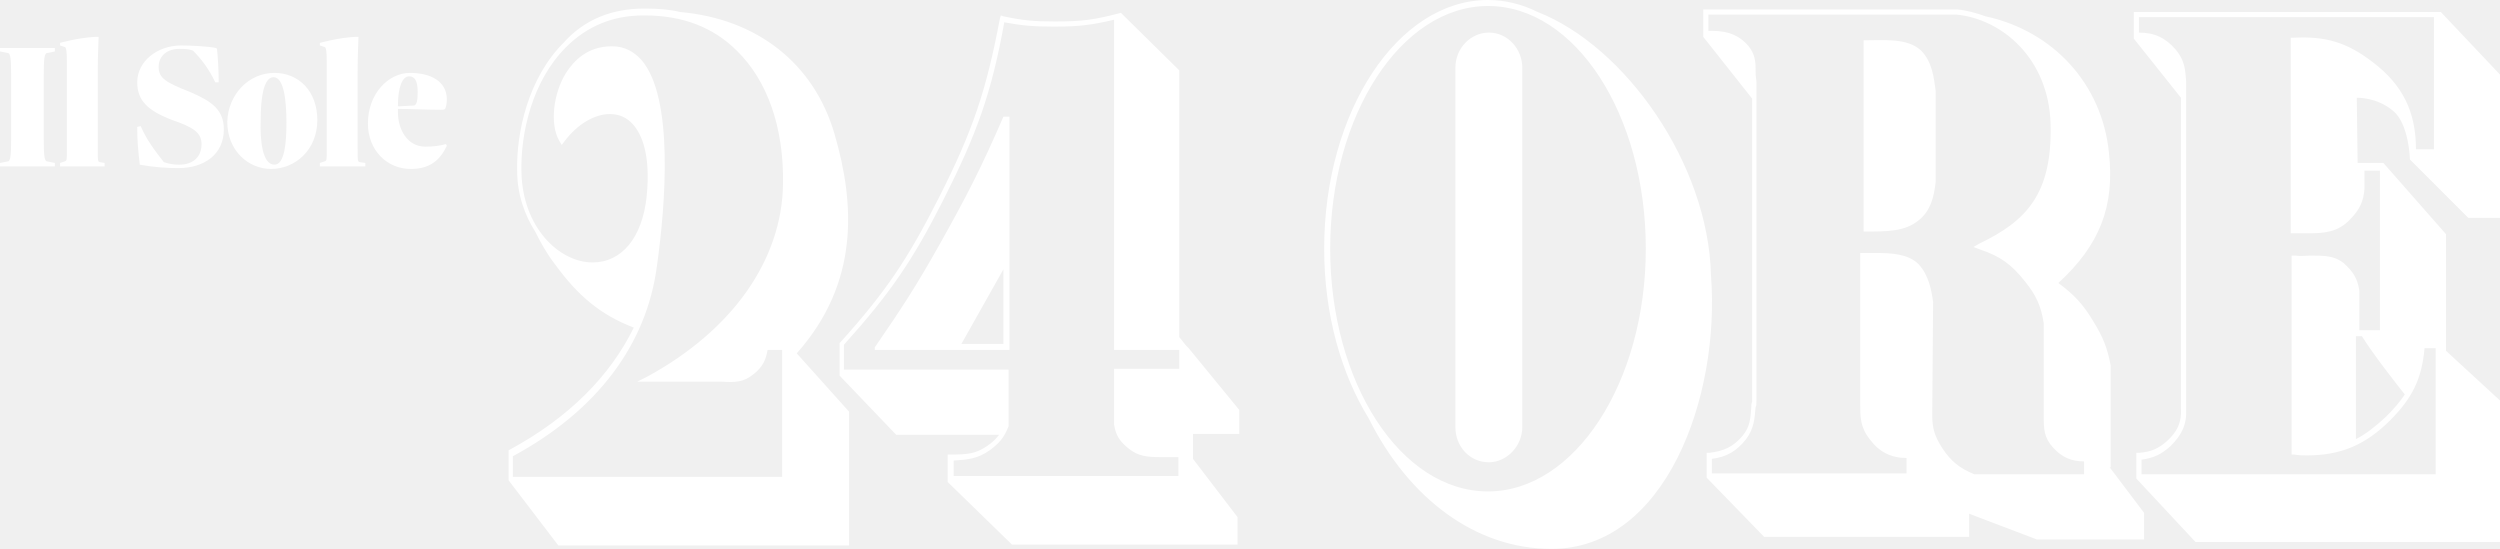
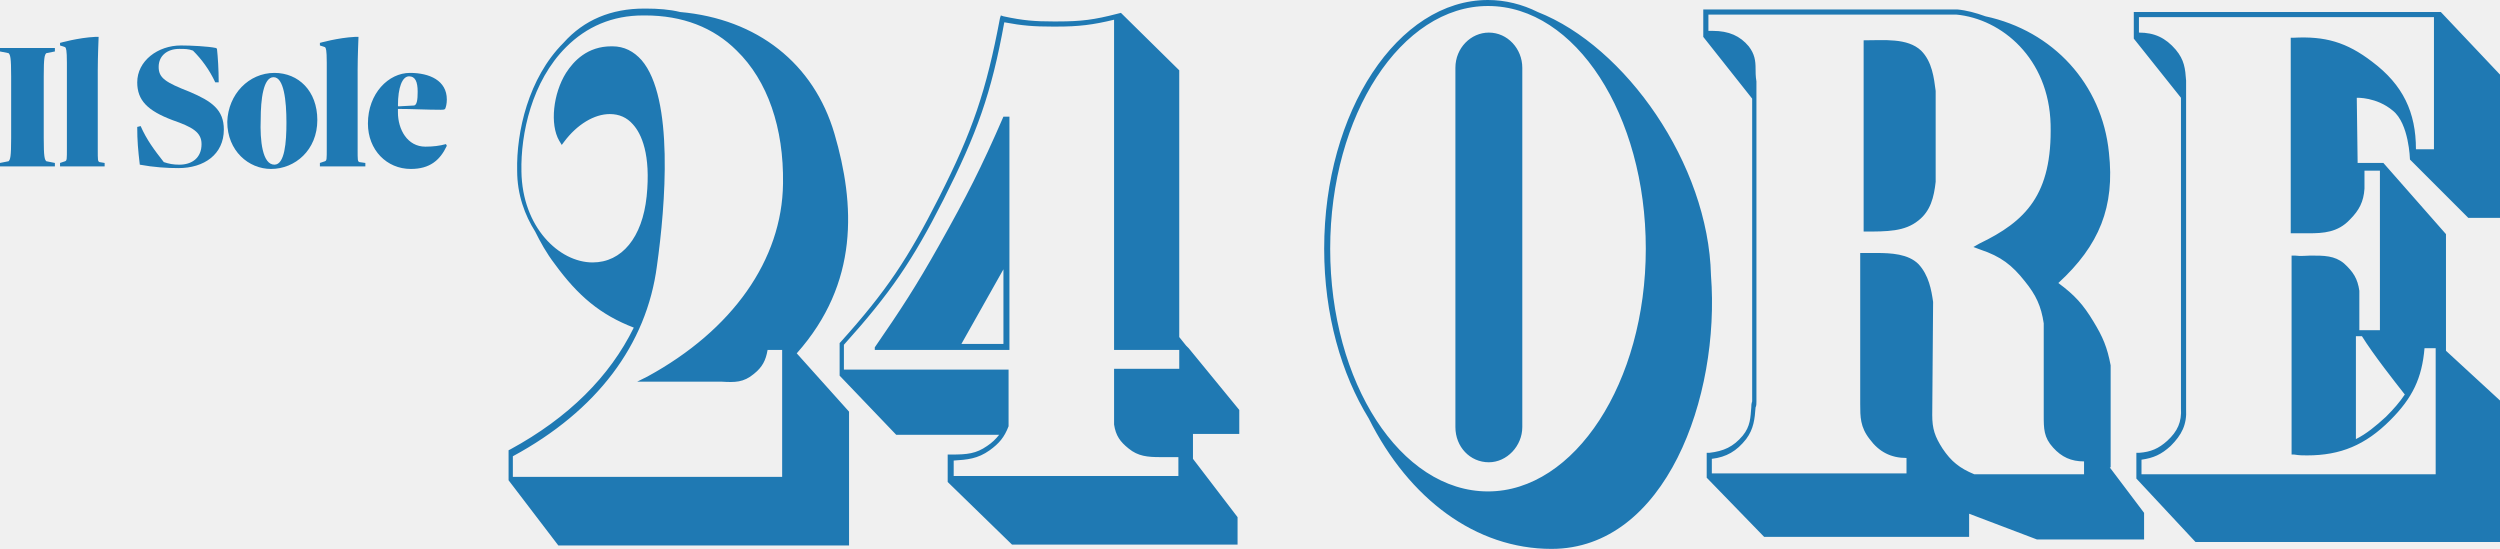
<svg xmlns="http://www.w3.org/2000/svg" version="1.1" id="Livello_1" x="0px" y="0px" width="291.5px" height="64px" viewBox="-6.75 -70 291.5 64" enable-background="new -6.75 -70 291.5 64" xml:space="preserve">
  <g>
-     <path fill="#fff" d="M284.75-23.301V-6.8h-35.5l-6.9-7.4v-3h0.301c1.398-0.101,2.299-0.5,3.299-1.4   c1.199-1.1,1.701-2.199,1.6-3.8v-36.2l-5.5-6.9v-3.1h35.801l6.9,7.3v16.7h-3.701l-6.799-6.8c0,0-0.1-4.2-2-5.7   c-1.9-1.6-4.201-1.5-4.201-1.5l0.1,7.6h3.002l7.299,8.3V-29.1L284.75-23.301z M268.65-30.801h-0.701v12   c1.201-0.6,2.301-1.499,3.5-2.6c0.9-0.9,1.6-1.699,2.201-2.6C272.549-25.4,269.949-28.7,268.65-30.801 M277.25-29.4h-1.301   c-0.299,3.5-1.4,5.801-4,8.4c-2.9,2.9-5.799,4.1-9.699,4.1c-0.5,0-0.9,0-1.5-0.1h-0.301v-23.2h0.4c0.699,0.1,1.301,0,1.801,0   c1.6,0,2.799,0,3.898,0.9c1.102,1,1.6,1.8,1.801,3.201v4.6h2.4v-18.6h-1.801v2.1c-0.1,1.5-0.6,2.5-1.699,3.6   c-1.4,1.5-3.1,1.6-4.801,1.6h-0.799c-0.301,0-0.602,0-0.9,0h-0.4v-22.8h0.299c3.701-0.2,6.201,0.5,9.201,2.8   c3.6,2.7,5.1,5.9,5.1,10.2h2.1V-68H242.65v1.8c1.799,0,3.1,0.6,4.299,2c1,1.2,1.1,2.2,1.201,3.6v0.6v37.699   c0.1,1.801-0.5,3-1.801,4.301c-1.1,1-2,1.4-3.4,1.6v1.7h34.301V-29.4z M239.25-15.5l4,5.3V-7.1h-12.5l-7.9-3V-7.4h-23.9l-6.699-6.9   l0,0V-17.2h0.299c1.701-0.2,2.801-0.7,3.9-2c0.9-1.1,0.9-2.101,1-3.3c0-0.2,0-0.4,0.102-0.7v-35.3l-5.701-7.2v-3.2h29.6   c1.102,0.101,2.201,0.4,3.301,0.8c7.9,1.7,13.6,7.9,14.4,15.9c0.699,6.3-1.102,10.8-5.9,15.2c1.9,1.4,2.898,2.5,4.1,4.5   c1.1,1.8,1.6,3,2,5.1v11.9H239.25z M236.25-16.2L236.25-16.2c-1.5,0-2.602-0.5-3.6-1.601C231.549-19,231.549-20,231.549-21.6v-10.7   c-0.299-2-0.898-3.3-2.199-4.9c-1.5-1.9-2.801-2.9-5.199-3.7l-0.801-0.3l0.699-0.4c5.4-2.6,8.5-5.7,8.301-13.9   c-0.199-7.7-5.699-12.3-11-12.8h-28.9v1.9c0.201,0,0.301,0,0.5,0c1.9,0,3.201,0.6,4.201,1.8c0.699,0.9,0.799,1.7,0.799,2.6   c0,0.4,0,0.9,0.1,1.5v37.3c0,0.3,0,0.5-0.1,0.7c-0.1,1.3-0.199,2.5-1.1,3.699c-1.1,1.4-2.301,2.101-4,2.301v1.699h22.699V-16.6   c-1.799,0-3.199-0.701-4.299-2.201c-1.1-1.399-1.1-2.6-1.1-4.1v-17.6h1.1h0.799c1.701,0,3.701,0.1,4.9,1.3   c1.201,1.3,1.5,3,1.701,4.399L218.549-21.6c0,1.6,0.301,2.5,1.201,3.899c1,1.5,2,2.3,3.699,3h12.801V-16.2z M210.549-65.3V-43   c2.801,0,4.801,0,6.4-1.3c1.4-1.1,1.801-2.7,2-4.5v-10.6c-0.199-1.5-0.4-3.4-1.699-4.7C215.65-65.6,212.949-65.3,210.549-65.3    M174.15-6c-8.801,0-16.601-5.801-21.301-15.2c-3.199-5.2-5.2-12.101-5.2-19.8c0-16,8.601-29,19.101-29c2,0,4,0.5,5.799,1.4   c10.201,4,19.9,17.7,20.201,30.7C193.85-23.7,187.449-6,174.15-6 M185.15-41c0-15.6-8.201-28.3-18.4-28.3   c-10.101,0-18.4,12.7-18.4,28.3c0,15.6,8.2,28.3,18.4,28.3C176.85-12.7,185.15-25.4,185.15-41 M166.85-66.2c-2.1,0-3.9,1.8-3.9,4.1   v41.9c0,2.3,1.701,4.101,3.9,4.101c2.1,0,3.9-1.9,3.9-4.101v-41.9C170.75-64.3,169.049-66.2,166.85-66.2 M86.15-28.801L92.25-22   v15.6h-33.9l-5.8-7.6v-3.5l0.2-0.1c6.8-3.701,11.6-8.5,14.4-14.2c-3.9-1.501-6.5-3.7-9.2-7.4c-1-1.3-1.7-2.6-2.3-3.8   c-1.2-1.9-2.1-4.3-2.1-7.1c-0.1-4.5,1.3-10.8,5.399-14.9c2.4-2.7,5.601-4,9.4-4h0.2c1.399,0,2.8,0.1,4,0.4c9,0.8,15.6,6,18,14.2   C92.95-46.2,93.45-37,86.15-28.801 M84.65-29.2h-1.9c-0.2,1.2-0.6,2-1.6,2.8c-1.2,1-2.2,1-3.8,0.9h-9.8l1.2-0.6   c9.9-5.4,15.7-13.601,15.8-22.5c0.1-6.5-1.8-12-5.4-15.5c-2.7-2.7-6.3-4.1-10.7-4.1h-0.2c-3.601,0-6.6,1.3-9,3.7   c-4,4-5.3,10.1-5.201,14.5c0.1,6.5,4.4,10.6,8.3,10.6c3.4,0,5.8-2.9,6.3-7.7c0.5-4.9-0.601-7.3-1.6-8.4c-0.7-0.8-1.601-1.2-2.7-1.2   c-1.8,0-3.8,1.2-5.3,3.2l-0.3,0.4l-0.3-0.5c-1.1-1.9-0.7-5.5,0.8-7.9c0.899-1.4,2.5-3.1,5.3-3.1h0.1c1.4,0,2.5,0.6,3.4,1.6   c3.8,4.4,2.8,16.9,1.8,24c-1.2,9.2-7,16.9-16.8,22.199v2.4h31.4v-14.8H84.65z M131.85-29.4l5.9,7.2v2.8h-5.4v2.9l5.2,6.8v3.2h-26.3   l-7.5-7.3V-17h0.4c1.9,0,2.9-0.1,4.2-1c0.6-0.4,1-0.801,1.4-1.301h-12l-6.6-6.899l0,0V-30l0.1-0.101   c5.4-5.999,7.9-9.799,11.5-16.899c3.9-7.7,5.5-12.4,7.1-20.9l0.1-0.3l0.3,0.1c2.3,0.5,3.7,0.6,5.8,0.6h0.5c2.8,0,4.3-0.2,7-0.9   l0.4-0.1l6.8,6.7v31.1l0.8,1l0,0l0,0L131.85-29.4z M130.75-29.2h-7.6v-38.5c-2.5,0.6-4.1,0.8-6.7,0.8h-0.5c-2.1,0-3.5-0.1-5.6-0.5   c-1.5,8.3-3.2,13-7.1,20.7c-3.6,7.1-6.2,10.899-11.6,16.9v2.899h19.2v6.601c-0.5,1.3-1.1,2-2.2,2.8c-1.4,1-2.6,1.1-4.2,1.2v1.8   h26.2v-2.2h-2.1c-1.5,0-2.6-0.101-3.7-1c-1-0.8-1.5-1.5-1.699-2.8V-27h7.6V-29.2L130.75-29.2z M110.25-56.4h0.7v27.2h-15.7v-0.3   c3.1-4.5,4.8-7.1,7.5-11.9C105.95-47.1,107.65-50.4,110.25-56.4L110.25-56.4z M110.25-38.6l-4.9,8.7h4.9V-38.6z" />
+     <path fill="#1f79b3" d="M284.75-23.301V-6.8h-35.5l-6.9-7.4v-3h0.301c1.398-0.101,2.299-0.5,3.299-1.4   c1.199-1.1,1.701-2.199,1.6-3.8v-36.2l-5.5-6.9v-3.1h35.801l6.9,7.3v16.7h-3.701l-6.799-6.8c0,0-0.1-4.2-2-5.7   c-1.9-1.6-4.201-1.5-4.201-1.5l0.1,7.6h3.002l7.299,8.3V-29.1L284.75-23.301z M268.65-30.801h-0.701v12   c1.201-0.6,2.301-1.499,3.5-2.6c0.9-0.9,1.6-1.699,2.201-2.6C272.549-25.4,269.949-28.7,268.65-30.801 M277.25-29.4h-1.301   c-0.299,3.5-1.4,5.801-4,8.4c-2.9,2.9-5.799,4.1-9.699,4.1c-0.5,0-0.9,0-1.5-0.1h-0.301v-23.2h0.4c0.699,0.1,1.301,0,1.801,0   c1.6,0,2.799,0,3.898,0.9c1.102,1,1.6,1.8,1.801,3.201v4.6h2.4v-18.6h-1.801v2.1c-0.1,1.5-0.6,2.5-1.699,3.6   c-1.4,1.5-3.1,1.6-4.801,1.6h-0.799c-0.301,0-0.602,0-0.9,0h-0.4v-22.8h0.299c3.701-0.2,6.201,0.5,9.201,2.8   c3.6,2.7,5.1,5.9,5.1,10.2h2.1V-68H242.65v1.8c1.799,0,3.1,0.6,4.299,2c1,1.2,1.1,2.2,1.201,3.6v0.6v37.699   c0.1,1.801-0.5,3-1.801,4.301c-1.1,1-2,1.4-3.4,1.6v1.7h34.301V-29.4z M239.25-15.5l4,5.3V-7.1h-12.5l-7.9-3V-7.4h-23.9l-6.699-6.9   l0,0V-17.2h0.299c1.701-0.2,2.801-0.7,3.9-2c0.9-1.1,0.9-2.101,1-3.3c0-0.2,0-0.4,0.102-0.7v-35.3l-5.701-7.2v-3.2h29.6   c1.102,0.101,2.201,0.4,3.301,0.8c7.9,1.7,13.6,7.9,14.4,15.9c0.699,6.3-1.102,10.8-5.9,15.2c1.9,1.4,2.898,2.5,4.1,4.5   c1.1,1.8,1.6,3,2,5.1v11.9H239.25z M236.25-16.2L236.25-16.2c-1.5,0-2.602-0.5-3.6-1.601C231.549-19,231.549-20,231.549-21.6v-10.7   c-0.299-2-0.898-3.3-2.199-4.9c-1.5-1.9-2.801-2.9-5.199-3.7l-0.801-0.3l0.699-0.4c5.4-2.6,8.5-5.7,8.301-13.9   c-0.199-7.7-5.699-12.3-11-12.8h-28.9v1.9c0.201,0,0.301,0,0.5,0c1.9,0,3.201,0.6,4.201,1.8c0.699,0.9,0.799,1.7,0.799,2.6   c0,0.4,0,0.9,0.1,1.5v37.3c0,0.3,0,0.5-0.1,0.7c-0.1,1.3-0.199,2.5-1.1,3.699c-1.1,1.4-2.301,2.101-4,2.301v1.699h22.699V-16.6   c-1.799,0-3.199-0.701-4.299-2.201c-1.1-1.399-1.1-2.6-1.1-4.1v-17.6h1.1h0.799c1.701,0,3.701,0.1,4.9,1.3   c1.201,1.3,1.5,3,1.701,4.399L218.549-21.6c0,1.6,0.301,2.5,1.201,3.899c1,1.5,2,2.3,3.699,3h12.801V-16.2z M210.549-65.3V-43   c2.801,0,4.801,0,6.4-1.3c1.4-1.1,1.801-2.7,2-4.5v-10.6c-0.199-1.5-0.4-3.4-1.699-4.7C215.65-65.6,212.949-65.3,210.549-65.3    M174.15-6c-8.801,0-16.601-5.801-21.301-15.2c-3.199-5.2-5.2-12.101-5.2-19.8c0-16,8.601-29,19.101-29c2,0,4,0.5,5.799,1.4   c10.201,4,19.9,17.7,20.201,30.7C193.85-23.7,187.449-6,174.15-6 M185.15-41c0-15.6-8.201-28.3-18.4-28.3   c-10.101,0-18.4,12.7-18.4,28.3c0,15.6,8.2,28.3,18.4,28.3C176.85-12.7,185.15-25.4,185.15-41 M166.85-66.2c-2.1,0-3.9,1.8-3.9,4.1   v41.9c0,2.3,1.701,4.101,3.9,4.101c2.1,0,3.9-1.9,3.9-4.101v-41.9C170.75-64.3,169.049-66.2,166.85-66.2 M86.15-28.801L92.25-22   v15.6h-33.9l-5.8-7.6v-3.5l0.2-0.1c6.8-3.701,11.6-8.5,14.4-14.2c-3.9-1.501-6.5-3.7-9.2-7.4c-1-1.3-1.7-2.6-2.3-3.8   c-1.2-1.9-2.1-4.3-2.1-7.1c-0.1-4.5,1.3-10.8,5.399-14.9c2.4-2.7,5.601-4,9.4-4h0.2c1.399,0,2.8,0.1,4,0.4c9,0.8,15.6,6,18,14.2   C92.95-46.2,93.45-37,86.15-28.801 M84.65-29.2h-1.9c-0.2,1.2-0.6,2-1.6,2.8c-1.2,1-2.2,1-3.8,0.9h-9.8l1.2-0.6   c9.9-5.4,15.7-13.601,15.8-22.5c0.1-6.5-1.8-12-5.4-15.5c-2.7-2.7-6.3-4.1-10.7-4.1h-0.2c-3.601,0-6.6,1.3-9,3.7   c-4,4-5.3,10.1-5.201,14.5c0.1,6.5,4.4,10.6,8.3,10.6c3.4,0,5.8-2.9,6.3-7.7c0.5-4.9-0.601-7.3-1.6-8.4c-0.7-0.8-1.601-1.2-2.7-1.2   c-1.8,0-3.8,1.2-5.3,3.2l-0.3,0.4l-0.3-0.5c-1.1-1.9-0.7-5.5,0.8-7.9c0.899-1.4,2.5-3.1,5.3-3.1h0.1c1.4,0,2.5,0.6,3.4,1.6   c3.8,4.4,2.8,16.9,1.8,24c-1.2,9.2-7,16.9-16.8,22.199v2.4h31.4v-14.8H84.65z M131.85-29.4l5.9,7.2v2.8h-5.4v2.9l5.2,6.8v3.2h-26.3   l-7.5-7.3V-17h0.4c1.9,0,2.9-0.1,4.2-1c0.6-0.4,1-0.801,1.4-1.301h-12l-6.6-6.899l0,0V-30l0.1-0.101   c5.4-5.999,7.9-9.799,11.5-16.899c3.9-7.7,5.5-12.4,7.1-20.9l0.1-0.3l0.3,0.1c2.3,0.5,3.7,0.6,5.8,0.6h0.5c2.8,0,4.3-0.2,7-0.9   l0.4-0.1l6.8,6.7v31.1l0.8,1l0,0l0,0L131.85-29.4z M130.75-29.2h-7.6v-38.5c-2.5,0.6-4.1,0.8-6.7,0.8h-0.5c-2.1,0-3.5-0.1-5.6-0.5   c-1.5,8.3-3.2,13-7.1,20.7c-3.6,7.1-6.2,10.899-11.6,16.9v2.899h19.2v6.601c-0.5,1.3-1.1,2-2.2,2.8c-1.4,1-2.6,1.1-4.2,1.2v1.8   h26.2v-2.2h-2.1c-1.5,0-2.6-0.101-3.7-1c-1-0.8-1.5-1.5-1.699-2.8V-27h7.6V-29.2L130.75-29.2z M110.25-56.4h0.7v27.2h-15.7v-0.3   c3.1-4.5,4.8-7.1,7.5-11.9C105.95-47.1,107.65-50.4,110.25-56.4L110.25-56.4z M110.25-38.6l-4.9,8.7h4.9V-38.6z" />
    <g>
-       <path fill="#fff" d="M-1.35-63.8c-0.2,0.2-0.3,0.5-0.3,2.7v7.2c0,2.2,0.1,2.5,0.3,2.7l1,0.2c0,0,0,0.1,0,0.4h-6.4    c0-0.3,0-0.4,0-0.4l1-0.2c0.2-0.2,0.3-0.5,0.3-2.7v-7.2c0-2.2-0.1-2.5-0.3-2.7l-1-0.2c0,0,0-0.1,0-0.4h6.4c0,0.3,0,0.4,0,0.4    L-1.35-63.8z" />
-       <path fill="#fff" d="M5.45-51c0,0,0,0.2,0,0.4h-5.2c0-0.2,0-0.4,0-0.4l0.6-0.2c0.2-0.1,0.2-0.2,0.2-1.5v-10    c0-1.5-0.1-1.7-0.2-1.8l-0.6-0.2c0-0.2,0-0.3,0-0.3s2.1-0.6,4.1-0.7h0.4c0,0-0.1,2.3-0.1,3.9v9.2c0,1.3,0,1.4,0.2,1.5L5.45-51z" />
-       <path fill="#fff" d="M18.45-64.4l0.1,0.101c0.1,0.9,0.2,2.4,0.2,3.9h-0.4c-0.7-1.5-1.6-2.7-2.6-3.7c-0.5-0.2-1-0.2-1.6-0.2    c-1.4,0-2.4,0.8-2.4,2.1s0.8,1.8,3.6,2.9c2.6,1.1,4,2.1,4,4.4c0,2.9-2.3,4.5-5.3,4.5c-1.3,0-2.9-0.1-4.5-0.4    c-0.2-1.7-0.3-2.8-0.3-4.4l0.4-0.1c0.7,1.6,1.6,2.8,2.7,4.2c0.6,0.2,1.1,0.3,1.8,0.3c1.5,0,2.6-0.8,2.6-2.4c0-1.4-1.1-2-3.399-2.8    c-2.9-1.1-4.1-2.3-4.1-4.4c0-2.5,2.4-4.3,5.1-4.3C15.45-64.7,17.55-64.6,18.45-64.4" />
-       <path fill="#fff" d="M25.25-61.5c2.8,0,5,2.1,5,5.5c0,3.5-2.6,5.7-5.399,5.7c-2.601,0-5.101-2.1-5.101-5.5    C19.85-59,22.25-61.5,25.25-61.5 M25.25-50.8c1.2,0,1.399-2.6,1.399-4.9c0-2.6-0.3-5.3-1.5-5.3c-1.2,0-1.5,2.6-1.5,4.9    C23.55-53.6,23.85-50.8,25.25-50.8" />
-       <path fill="#fff" d="M35.85-51c0,0,0,0.2,0,0.4h-5.3c0-0.2,0-0.4,0-0.4l0.6-0.2c0.2-0.1,0.2-0.2,0.2-1.5v-10    c0-1.5-0.1-1.7-0.2-1.8l-0.6-0.2c0-0.2,0-0.3,0-0.3s2.1-0.6,4.1-0.7h0.4c0,0-0.1,2.3-0.1,3.9v9.2c0,1.3,0,1.4,0.2,1.5L35.85-51z" />
-       <path fill="#fff" d="M41.05-61.5c2.3,0,4.3,0.9,4.3,3.1c0,0.5-0.101,0.9-0.201,1.1c-0.1,0.1-0.3,0.1-0.5,0.1    c-1.7,0-3.3-0.1-5-0.1c0,0,0,0.2,0,0.4c0,2,1.101,4,3.2,4c0.9,0,1.7-0.1,2.4-0.3l0.101,0.2c-0.8,1.7-2,2.7-4.2,2.7    c-2.8,0-5-2.2-5-5.3C36.15-59.1,38.55-61.5,41.05-61.5 M39.75-57.6l1.8-0.1c0.3-0.1,0.4-0.6,0.4-1.6c0-1.2-0.3-1.8-1-1.8    c-0.8,0-1.3,1.3-1.3,3.4C39.65-57.6,39.65-57.6,39.75-57.6" />
+       <path fill="#1f79b3" d="M-1.35-63.8c-0.2,0.2-0.3,0.5-0.3,2.7v7.2c0,2.2,0.1,2.5,0.3,2.7l1,0.2c0,0,0,0.1,0,0.4h-6.4    c0-0.3,0-0.4,0-0.4l1-0.2c0.2-0.2,0.3-0.5,0.3-2.7v-7.2c0-2.2-0.1-2.5-0.3-2.7l-1-0.2c0,0,0-0.1,0-0.4h6.4c0,0.3,0,0.4,0,0.4    L-1.35-63.8z" />
+       <path fill="#1f79b3" d="M5.45-51c0,0,0,0.2,0,0.4h-5.2c0-0.2,0-0.4,0-0.4l0.6-0.2c0.2-0.1,0.2-0.2,0.2-1.5v-10    c0-1.5-0.1-1.7-0.2-1.8l-0.6-0.2c0-0.2,0-0.3,0-0.3s2.1-0.6,4.1-0.7h0.4c0,0-0.1,2.3-0.1,3.9v9.2c0,1.3,0,1.4,0.2,1.5L5.45-51z" />
+       <path fill="#1f79b3" d="M18.45-64.4l0.1,0.101c0.1,0.9,0.2,2.4,0.2,3.9h-0.4c-0.7-1.5-1.6-2.7-2.6-3.7c-0.5-0.2-1-0.2-1.6-0.2    c-1.4,0-2.4,0.8-2.4,2.1s0.8,1.8,3.6,2.9c2.6,1.1,4,2.1,4,4.4c0,2.9-2.3,4.5-5.3,4.5c-1.3,0-2.9-0.1-4.5-0.4    c-0.2-1.7-0.3-2.8-0.3-4.4l0.4-0.1c0.7,1.6,1.6,2.8,2.7,4.2c0.6,0.2,1.1,0.3,1.8,0.3c1.5,0,2.6-0.8,2.6-2.4c0-1.4-1.1-2-3.399-2.8    c-2.9-1.1-4.1-2.3-4.1-4.4c0-2.5,2.4-4.3,5.1-4.3C15.45-64.7,17.55-64.6,18.45-64.4" />
+       <path fill="#1f79b3" d="M25.25-61.5c2.8,0,5,2.1,5,5.5c0,3.5-2.6,5.7-5.399,5.7c-2.601,0-5.101-2.1-5.101-5.5    C19.85-59,22.25-61.5,25.25-61.5 M25.25-50.8c1.2,0,1.399-2.6,1.399-4.9c0-2.6-0.3-5.3-1.5-5.3c-1.2,0-1.5,2.6-1.5,4.9    C23.55-53.6,23.85-50.8,25.25-50.8" />
+       <path fill="#1f79b3" d="M35.85-51c0,0,0,0.2,0,0.4h-5.3c0-0.2,0-0.4,0-0.4l0.6-0.2c0.2-0.1,0.2-0.2,0.2-1.5v-10    c0-1.5-0.1-1.7-0.2-1.8l-0.6-0.2c0-0.2,0-0.3,0-0.3s2.1-0.6,4.1-0.7h0.4c0,0-0.1,2.3-0.1,3.9v9.2c0,1.3,0,1.4,0.2,1.5L35.85-51z" />
+       <path fill="#1f79b3" d="M41.05-61.5c2.3,0,4.3,0.9,4.3,3.1c0,0.5-0.101,0.9-0.201,1.1c-0.1,0.1-0.3,0.1-0.5,0.1    c-1.7,0-3.3-0.1-5-0.1c0,0,0,0.2,0,0.4c0,2,1.101,4,3.2,4c0.9,0,1.7-0.1,2.4-0.3l0.101,0.2c-0.8,1.7-2,2.7-4.2,2.7    c-2.8,0-5-2.2-5-5.3C36.15-59.1,38.55-61.5,41.05-61.5 M39.75-57.6l1.8-0.1c0.3-0.1,0.4-0.6,0.4-1.6c0-1.2-0.3-1.8-1-1.8    c-0.8,0-1.3,1.3-1.3,3.4C39.65-57.6,39.65-57.6,39.75-57.6" />
    </g>
  </g>
</svg>
